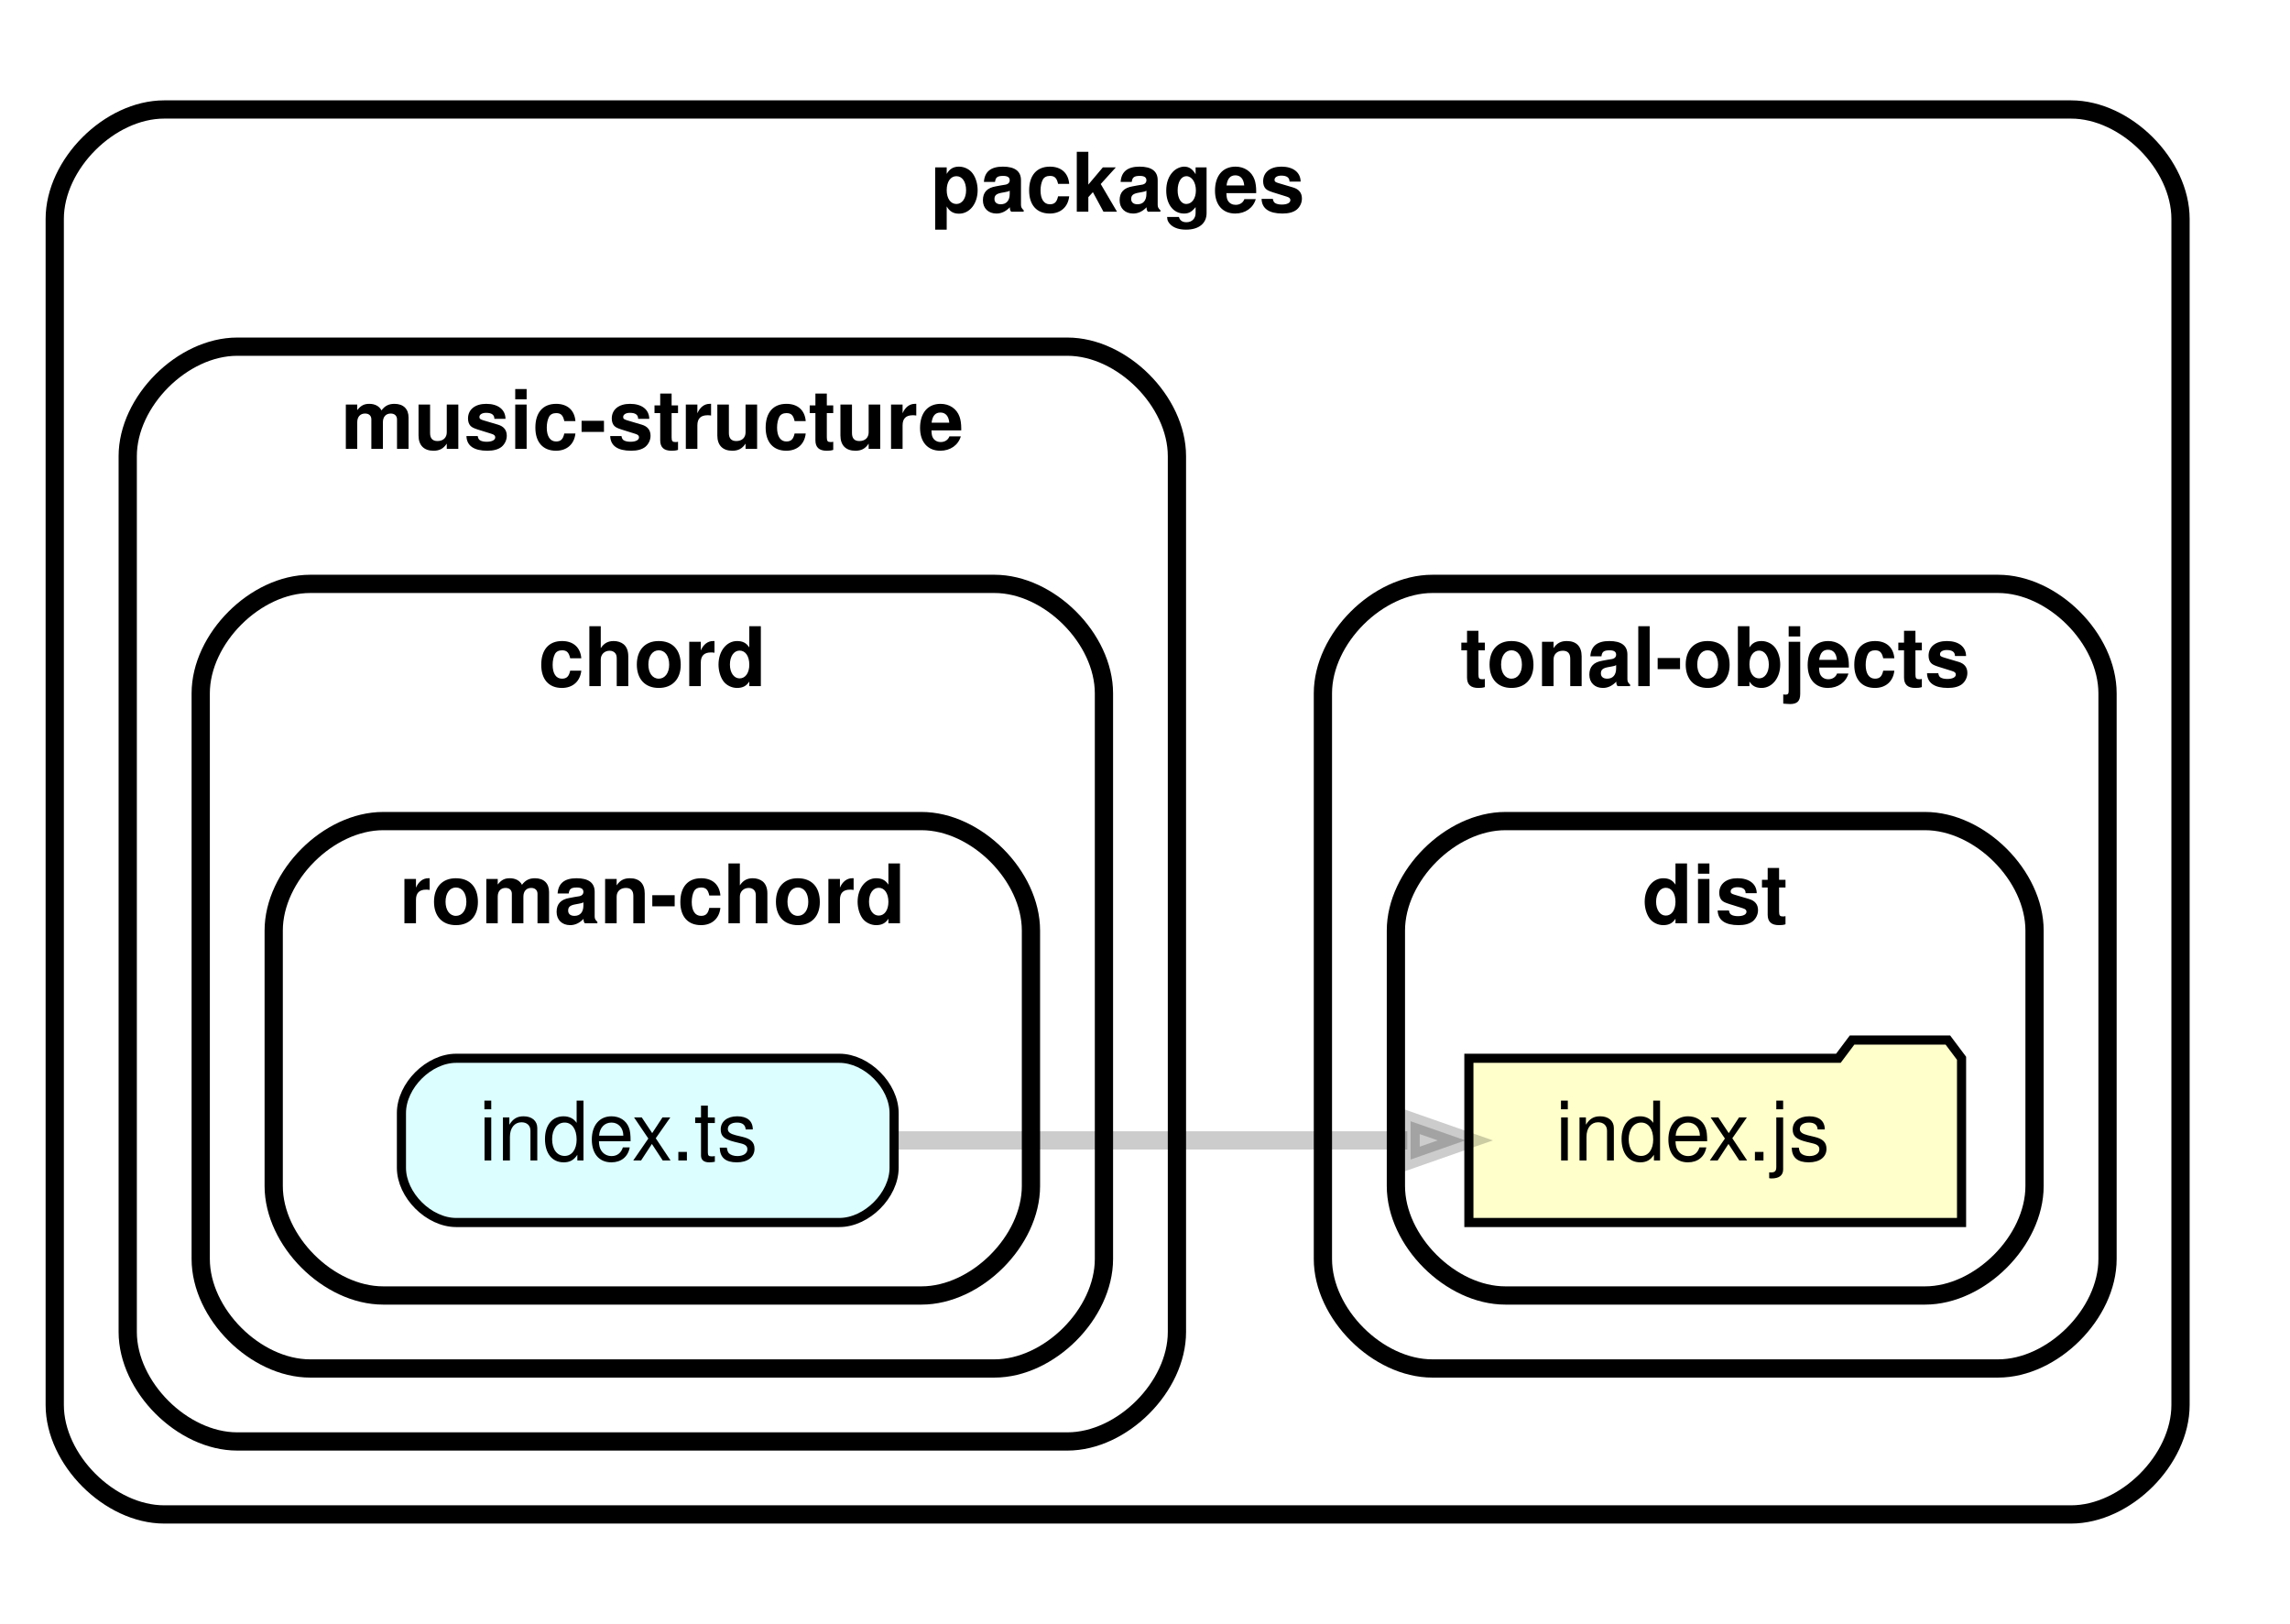
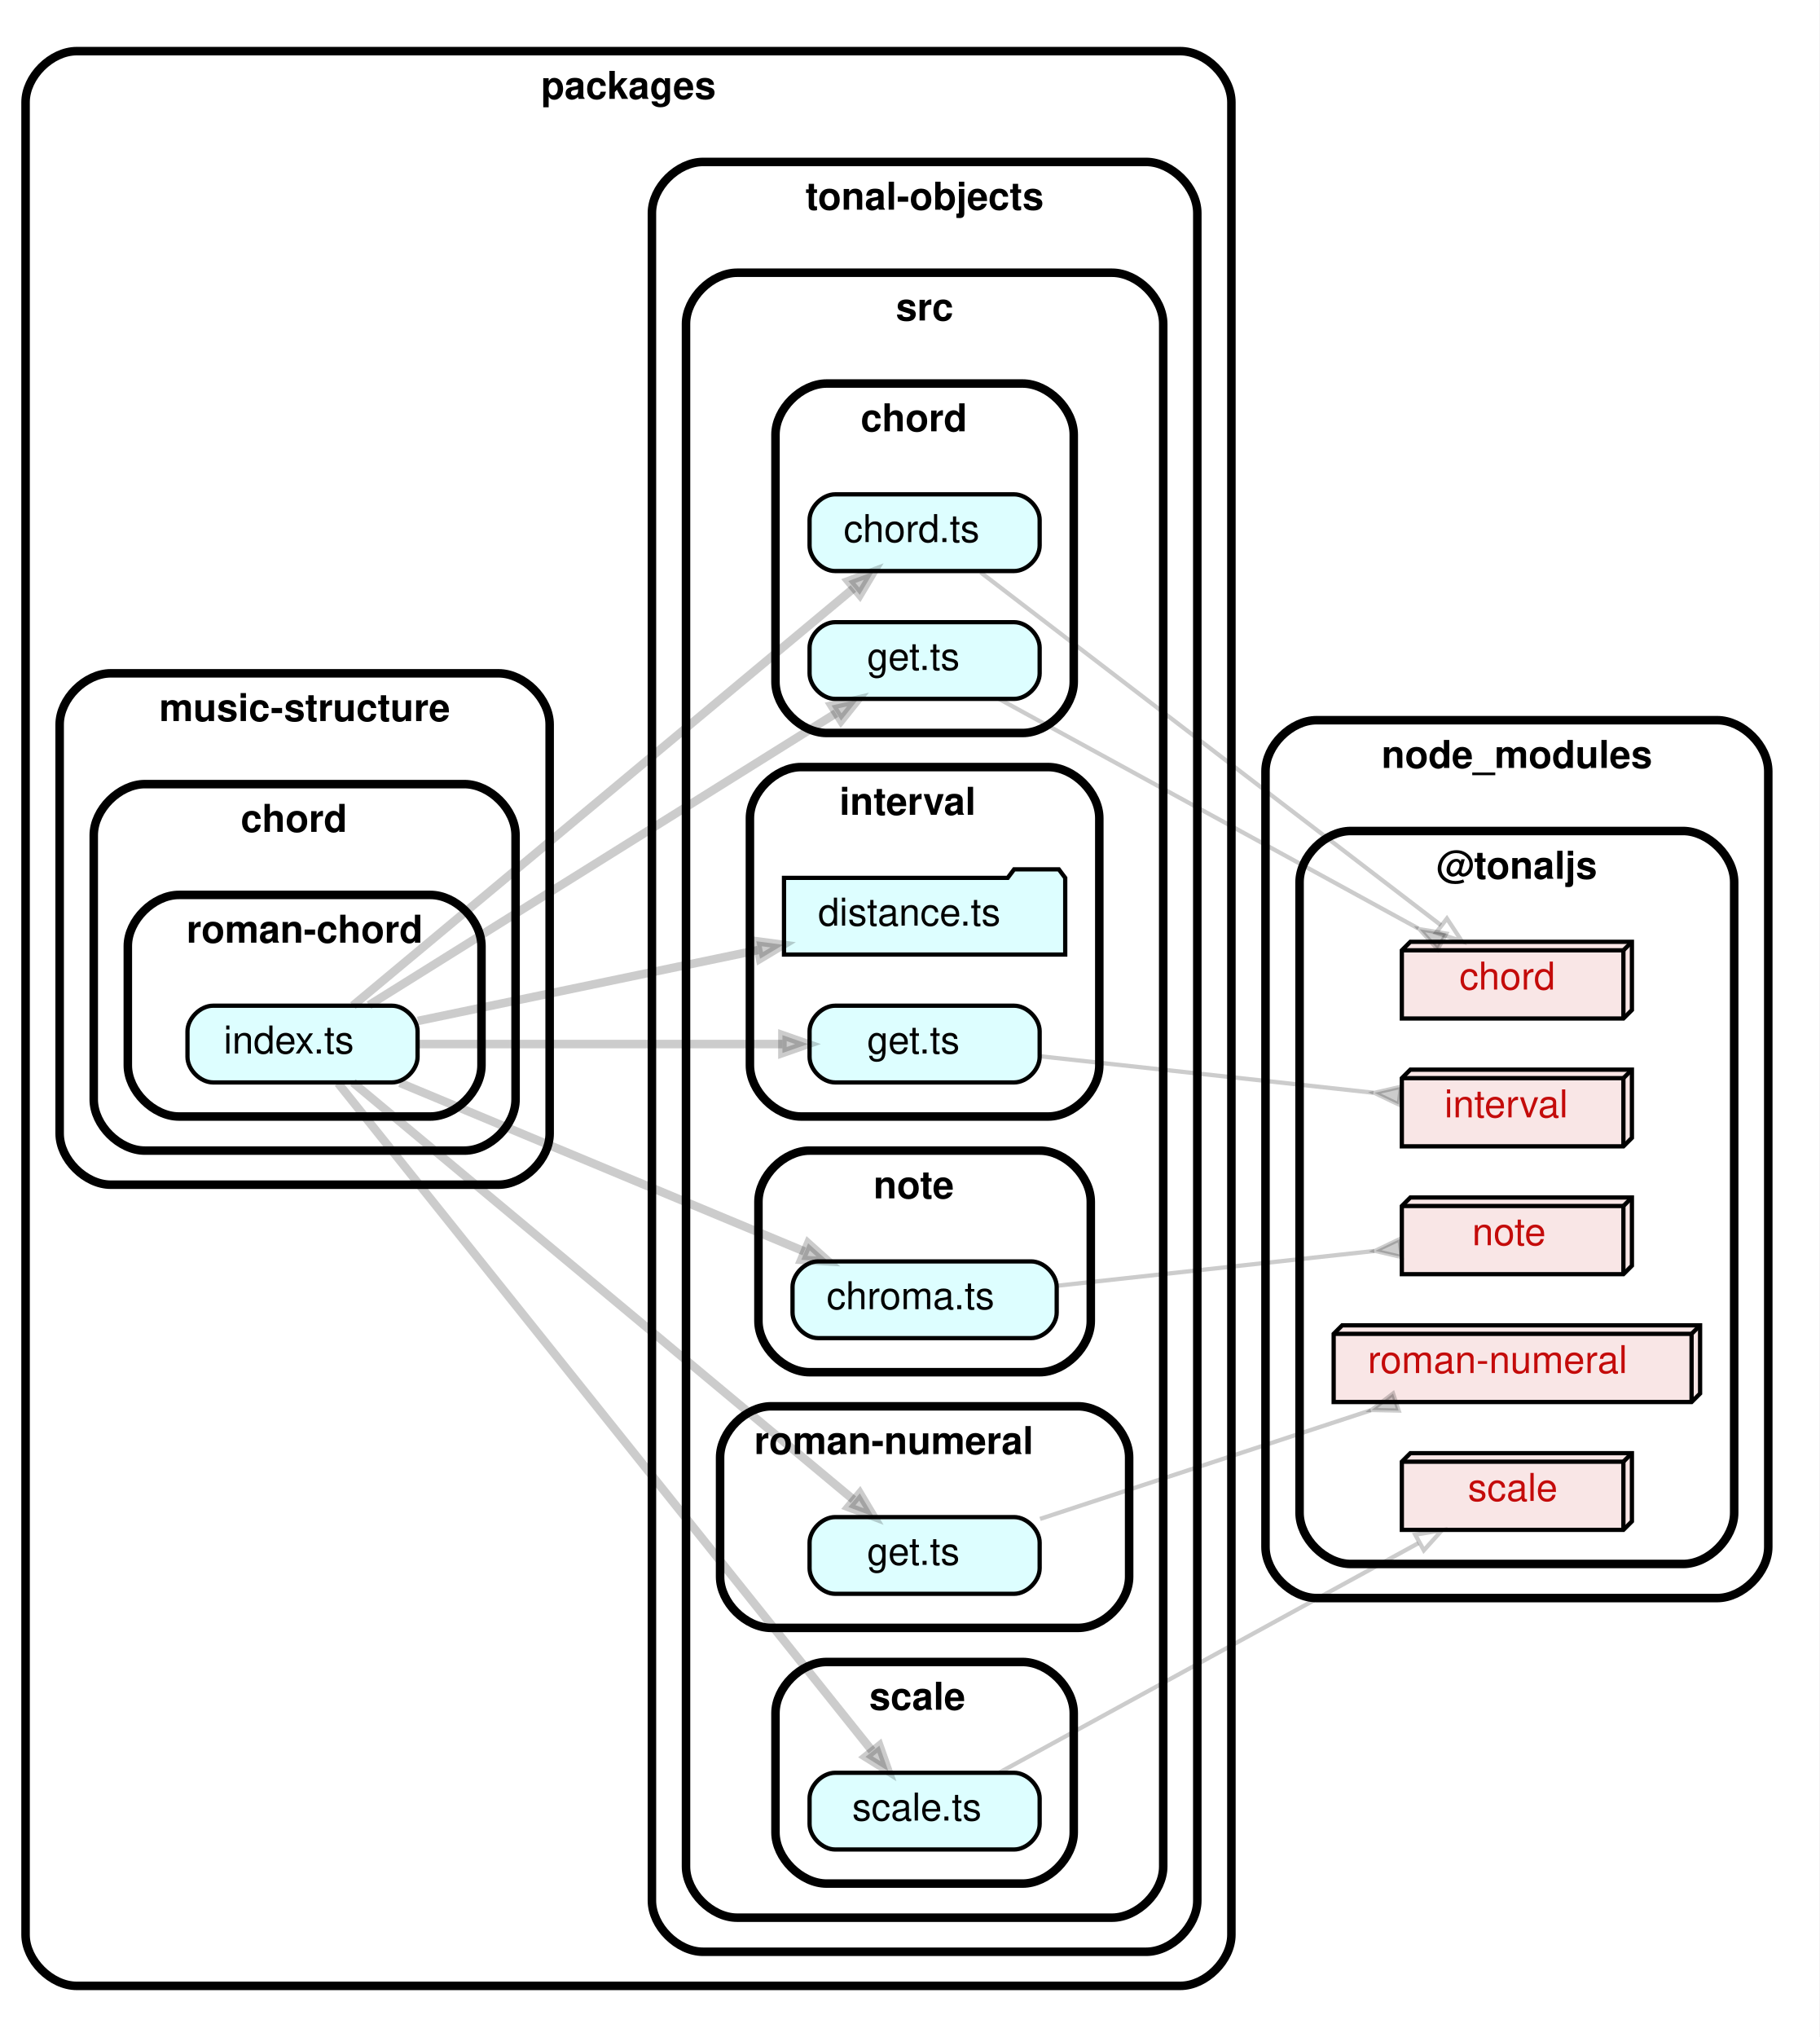
- <svg xmlns="http://www.w3.org/2000/svg" xmlns:xlink="http://www.w3.org/1999/xlink" width="251pt" height="178pt" viewBox="0.00 0.00 251.00 178.00">
-   <g id="graph0" class="graph" transform="scale(1 1) rotate(0) translate(4 174)">
-     <polygon fill="white" stroke="transparent" points="-4,4 -4,-174 247,-174 247,4 -4,4" />
+ <svg xmlns="http://www.w3.org/2000/svg" xmlns:xlink="http://www.w3.org/1999/xlink" width="427pt" height="478pt" viewBox="0.00 0.00 427.00 478.00">
+   <g id="graph0" class="graph" transform="scale(1 1) rotate(0) translate(4 474)">
+     <polygon fill="white" stroke="transparent" points="-4,4 -4,-474 423,-474 423,4 -4,4" />
    <g id="clust1" class="cluster">
-       <path fill="#ffffff" stroke="black" stroke-width="2" d="M14,-8C14,-8 223,-8 223,-8 229,-8 235,-14 235,-20 235,-20 235,-150 235,-150 235,-156 229,-162 223,-162 223,-162 14,-162 14,-162 8,-162 2,-156 2,-150 2,-150 2,-20 2,-20 2,-14 8,-8 14,-8" />
-       <text text-anchor="middle" x="118.5" y="-150.8" font-family="Helvetica,sans-Serif" font-weight="bold" font-size="9.00">packages</text>
+       <path fill="#ffffff" stroke="black" stroke-width="2" d="M305,-99C305,-99 399,-99 399,-99 405,-99 411,-105 411,-111 411,-111 411,-293 411,-293 411,-299 405,-305 399,-305 399,-305 305,-305 305,-305 299,-305 293,-299 293,-293 293,-293 293,-111 293,-111 293,-105 299,-99 305,-99" />
+       <text text-anchor="middle" x="352" y="-293.8" font-family="Helvetica,sans-Serif" font-weight="bold" font-size="9.00">node_modules</text>
    </g>
    <g id="clust2" class="cluster">
-       <path fill="#ffffff" stroke="black" stroke-width="2" d="M22,-16C22,-16 113,-16 113,-16 119,-16 125,-22 125,-28 125,-28 125,-124 125,-124 125,-130 119,-136 113,-136 113,-136 22,-136 22,-136 16,-136 10,-130 10,-124 10,-124 10,-28 10,-28 10,-22 16,-16 22,-16" />
-       <text text-anchor="middle" x="67.5" y="-124.8" font-family="Helvetica,sans-Serif" font-weight="bold" font-size="9.00">music-structure</text>
+       <path fill="#ffffff" stroke="black" stroke-width="2" d="M313,-107C313,-107 391,-107 391,-107 397,-107 403,-113 403,-119 403,-119 403,-267 403,-267 403,-273 397,-279 391,-279 391,-279 313,-279 313,-279 307,-279 301,-273 301,-267 301,-267 301,-119 301,-119 301,-113 307,-107 313,-107" />
+       <text text-anchor="middle" x="352" y="-267.8" font-family="Helvetica,sans-Serif" font-weight="bold" font-size="9.00">@tonaljs</text>
    </g>
    <g id="clust3" class="cluster">
-       <path fill="#ffffff" stroke="black" stroke-width="2" d="M30,-24C30,-24 105,-24 105,-24 111,-24 117,-30 117,-36 117,-36 117,-98 117,-98 117,-104 111,-110 105,-110 105,-110 30,-110 30,-110 24,-110 18,-104 18,-98 18,-98 18,-36 18,-36 18,-30 24,-24 30,-24" />
-       <text text-anchor="middle" x="67.5" y="-98.8" font-family="Helvetica,sans-Serif" font-weight="bold" font-size="9.00">chord</text>
+       <path fill="#ffffff" stroke="black" stroke-width="2" d="M14,-8C14,-8 273,-8 273,-8 279,-8 285,-14 285,-20 285,-20 285,-450 285,-450 285,-456 279,-462 273,-462 273,-462 14,-462 14,-462 8,-462 2,-456 2,-450 2,-450 2,-20 2,-20 2,-14 8,-8 14,-8" />
+       <text text-anchor="middle" x="143.5" y="-450.8" font-family="Helvetica,sans-Serif" font-weight="bold" font-size="9.00">packages</text>
    </g>
    <g id="clust4" class="cluster">
-       <path fill="#ffffff" stroke="black" stroke-width="2" d="M38,-32C38,-32 97,-32 97,-32 103,-32 109,-38 109,-44 109,-44 109,-72 109,-72 109,-78 103,-84 97,-84 97,-84 38,-84 38,-84 32,-84 26,-78 26,-72 26,-72 26,-44 26,-44 26,-38 32,-32 38,-32" />
-       <text text-anchor="middle" x="67.5" y="-72.8" font-family="Helvetica,sans-Serif" font-weight="bold" font-size="9.00">roman-chord</text>
+       <path fill="#ffffff" stroke="black" stroke-width="2" d="M22,-196C22,-196 113,-196 113,-196 119,-196 125,-202 125,-208 125,-208 125,-304 125,-304 125,-310 119,-316 113,-316 113,-316 22,-316 22,-316 16,-316 10,-310 10,-304 10,-304 10,-208 10,-208 10,-202 16,-196 22,-196" />
+       <text text-anchor="middle" x="67.5" y="-304.8" font-family="Helvetica,sans-Serif" font-weight="bold" font-size="9.00">music-structure</text>
    </g>
    <g id="clust5" class="cluster">
-       <path fill="#ffffff" stroke="black" stroke-width="2" d="M153,-24C153,-24 215,-24 215,-24 221,-24 227,-30 227,-36 227,-36 227,-98 227,-98 227,-104 221,-110 215,-110 215,-110 153,-110 153,-110 147,-110 141,-104 141,-98 141,-98 141,-36 141,-36 141,-30 147,-24 153,-24" />
-       <text text-anchor="middle" x="184" y="-98.8" font-family="Helvetica,sans-Serif" font-weight="bold" font-size="9.00">tonal-objects</text>
+       <path fill="#ffffff" stroke="black" stroke-width="2" d="M30,-204C30,-204 105,-204 105,-204 111,-204 117,-210 117,-216 117,-216 117,-278 117,-278 117,-284 111,-290 105,-290 105,-290 30,-290 30,-290 24,-290 18,-284 18,-278 18,-278 18,-216 18,-216 18,-210 24,-204 30,-204" />
+       <text text-anchor="start" x="52.5" y="-278.8" font-family="Helvetica,sans-Serif" font-weight="bold" font-size="9.00">chord</text>
    </g>
    <g id="clust6" class="cluster">
-       <path fill="#ffffff" stroke="black" stroke-width="2" d="M161,-32C161,-32 207,-32 207,-32 213,-32 219,-38 219,-44 219,-44 219,-72 219,-72 219,-78 213,-84 207,-84 207,-84 161,-84 161,-84 155,-84 149,-78 149,-72 149,-72 149,-44 149,-44 149,-38 155,-32 161,-32" />
-       <text text-anchor="middle" x="184" y="-72.8" font-family="Helvetica,sans-Serif" font-weight="bold" font-size="9.00">dist</text>
+       <path fill="#ffffff" stroke="black" stroke-width="2" d="M38,-212C38,-212 97,-212 97,-212 103,-212 109,-218 109,-224 109,-224 109,-252 109,-252 109,-258 103,-264 97,-264 97,-264 38,-264 38,-264 32,-264 26,-258 26,-252 26,-252 26,-224 26,-224 26,-218 32,-212 38,-212" />
+       <text text-anchor="middle" x="67.5" y="-252.8" font-family="Helvetica,sans-Serif" font-weight="bold" font-size="9.00">roman-chord</text>
+     </g>
+     <g id="clust7" class="cluster">
+       <path fill="#ffffff" stroke="black" stroke-width="2" d="M161,-16C161,-16 265,-16 265,-16 271,-16 277,-22 277,-28 277,-28 277,-424 277,-424 277,-430 271,-436 265,-436 265,-436 161,-436 161,-436 155,-436 149,-430 149,-424 149,-424 149,-28 149,-28 149,-22 155,-16 161,-16" />
+       <text text-anchor="middle" x="213" y="-424.8" font-family="Helvetica,sans-Serif" font-weight="bold" font-size="9.00">tonal-objects</text>
+     </g>
+     <g id="clust8" class="cluster">
+       <path fill="#ffffff" stroke="black" stroke-width="2" d="M169,-24C169,-24 257,-24 257,-24 263,-24 269,-30 269,-36 269,-36 269,-398 269,-398 269,-404 263,-410 257,-410 257,-410 169,-410 169,-410 163,-410 157,-404 157,-398 157,-398 157,-36 157,-36 157,-30 163,-24 169,-24" />
+       <text text-anchor="middle" x="213" y="-398.8" font-family="Helvetica,sans-Serif" font-weight="bold" font-size="9.00">src</text>
+     </g>
+     <g id="clust9" class="cluster">
+       <path fill="#ffffff" stroke="black" stroke-width="2" d="M190,-302C190,-302 236,-302 236,-302 242,-302 248,-308 248,-314 248,-314 248,-372 248,-372 248,-378 242,-384 236,-384 236,-384 190,-384 190,-384 184,-384 178,-378 178,-372 178,-372 178,-314 178,-314 178,-308 184,-302 190,-302" />
+       <text text-anchor="start" x="198" y="-372.8" font-family="Helvetica,sans-Serif" font-weight="bold" font-size="9.00">chord</text>
+     </g>
+     <g id="clust10" class="cluster">
+       <path fill="#ffffff" stroke="black" stroke-width="2" d="M184,-212C184,-212 242,-212 242,-212 248,-212 254,-218 254,-224 254,-224 254,-282 254,-282 254,-288 248,-294 242,-294 242,-294 184,-294 184,-294 178,-294 172,-288 172,-282 172,-282 172,-224 172,-224 172,-218 178,-212 184,-212" />
+       <text text-anchor="start" x="193" y="-282.8" font-family="Helvetica,sans-Serif" font-weight="bold" font-size="9.00">interval</text>
+     </g>
+     <g id="clust11" class="cluster">
+       <path fill="#ffffff" stroke="black" stroke-width="2" d="M186,-152C186,-152 240,-152 240,-152 246,-152 252,-158 252,-164 252,-164 252,-192 252,-192 252,-198 246,-204 240,-204 240,-204 186,-204 186,-204 180,-204 174,-198 174,-192 174,-192 174,-164 174,-164 174,-158 180,-152 186,-152" />
+       <text text-anchor="start" x="201" y="-192.8" font-family="Helvetica,sans-Serif" font-weight="bold" font-size="9.00">note</text>
+     </g>
+     <g id="clust12" class="cluster">
+       <path fill="#ffffff" stroke="black" stroke-width="2" d="M177,-92C177,-92 249,-92 249,-92 255,-92 261,-98 261,-104 261,-104 261,-132 261,-132 261,-138 255,-144 249,-144 249,-144 177,-144 177,-144 171,-144 165,-138 165,-132 165,-132 165,-104 165,-104 165,-98 171,-92 177,-92" />
+       <text text-anchor="start" x="173" y="-132.8" font-family="Helvetica,sans-Serif" font-weight="bold" font-size="9.00">roman-numeral</text>
+     </g>
+     <g id="clust13" class="cluster">
+       <path fill="#ffffff" stroke="black" stroke-width="2" d="M190,-32C190,-32 236,-32 236,-32 242,-32 248,-38 248,-44 248,-44 248,-72 248,-72 248,-78 242,-84 236,-84 236,-84 190,-84 190,-84 184,-84 178,-78 178,-72 178,-72 178,-44 178,-44 178,-38 184,-32 190,-32" />
+       <text text-anchor="start" x="200" y="-72.8" font-family="Helvetica,sans-Serif" font-weight="bold" font-size="9.00">scale</text>
    </g>
    <g id="node1" class="node">
      <g id="a_node1">
-         <a xlink:href="packages/music-structure/chord/roman-chord/index.ts" xlink:title="index.ts">
-           <path fill="#ddfeff" stroke="black" d="M88,-58C88,-58 46,-58 46,-58 43,-58 40,-55 40,-52 40,-52 40,-46 40,-46 40,-43 43,-40 46,-40 46,-40 88,-40 88,-40 91,-40 94,-43 94,-46 94,-46 94,-52 94,-52 94,-55 91,-58 88,-58" />
-           <text text-anchor="start" x="48.5" y="-46.8" font-family="Helvetica,sans-Serif" font-size="9.00">index.ts</text>
+         <a xlink:href="https://www.npmjs.com/package/@tonaljs/chord" xlink:title="chord">
+           <polygon fill="#c40b0a" fill-opacity="0.102" stroke="black" points="379,-253 327,-253 325,-251 325,-235 377,-235 379,-237 379,-253" />
+           <polyline fill="none" stroke="black" points="377,-251 325,-251 " />
+           <polyline fill="none" stroke="black" points="377,-251 377,-235 " />
+           <polyline fill="none" stroke="black" points="377,-251 379,-253 " />
+           <text text-anchor="start" x="338.5" y="-241.8" font-family="Helvetica,sans-Serif" font-size="9.00" fill="#c40b0a">chord</text>
        </a>
      </g>
    </g>
    <g id="node2" class="node">
      <g id="a_node2">
-         <a xlink:href="packages/tonal-objects/dist/index.js" xlink:title="index.js">
-           <polygon fill="#ffffcc" stroke="black" points="211,-58 209.5,-60 199,-60 197.5,-58 157,-58 157,-40 211,-40 211,-58" />
-           <text text-anchor="start" x="166.5" y="-46.8" font-family="Helvetica,sans-Serif" font-size="9.00">index.js</text>
+         <a xlink:href="https://www.npmjs.com/package/@tonaljs/interval" xlink:title="interval">
+           <polygon fill="#c40b0a" fill-opacity="0.102" stroke="black" points="379,-223 327,-223 325,-221 325,-205 377,-205 379,-207 379,-223" />
+           <polyline fill="none" stroke="black" points="377,-221 325,-221 " />
+           <polyline fill="none" stroke="black" points="377,-221 377,-205 " />
+           <polyline fill="none" stroke="black" points="377,-221 379,-223 " />
+           <text text-anchor="start" x="335" y="-211.8" font-family="Helvetica,sans-Serif" font-size="9.00" fill="#c40b0a">interval</text>
+         </a>
+       </g>
+     </g>
+     <g id="node3" class="node">
+       <g id="a_node3">
+         <a xlink:href="https://www.npmjs.com/package/@tonaljs/note" xlink:title="note">
+           <polygon fill="#c40b0a" fill-opacity="0.102" stroke="black" points="379,-193 327,-193 325,-191 325,-175 377,-175 379,-177 379,-193" />
+           <polyline fill="none" stroke="black" points="377,-191 325,-191 " />
+           <polyline fill="none" stroke="black" points="377,-191 377,-175 " />
+           <polyline fill="none" stroke="black" points="377,-191 379,-193 " />
+           <text text-anchor="start" x="341.5" y="-181.8" font-family="Helvetica,sans-Serif" font-size="9.00" fill="#c40b0a">note</text>
+         </a>
+       </g>
+     </g>
+     <g id="node4" class="node">
+       <g id="a_node4">
+         <a xlink:href="https://www.npmjs.com/package/@tonaljs/roman-numeral" xlink:title="roman-numeral">
+           <polygon fill="#c40b0a" fill-opacity="0.102" stroke="black" points="395,-163 311,-163 309,-161 309,-145 393,-145 395,-147 395,-163" />
+           <polyline fill="none" stroke="black" points="393,-161 309,-161 " />
+           <polyline fill="none" stroke="black" points="393,-161 393,-145 " />
+           <polyline fill="none" stroke="black" points="393,-161 395,-163 " />
+           <text text-anchor="start" x="317" y="-151.8" font-family="Helvetica,sans-Serif" font-size="9.00" fill="#c40b0a">roman-numeral</text>
+         </a>
+       </g>
+     </g>
+     <g id="node5" class="node">
+       <g id="a_node5">
+         <a xlink:href="https://www.npmjs.com/package/@tonaljs/scale" xlink:title="scale">
+           <polygon fill="#c40b0a" fill-opacity="0.102" stroke="black" points="379,-133 327,-133 325,-131 325,-115 377,-115 379,-117 379,-133" />
+           <polyline fill="none" stroke="black" points="377,-131 325,-131 " />
+           <polyline fill="none" stroke="black" points="377,-131 377,-115 " />
+           <polyline fill="none" stroke="black" points="377,-131 379,-133 " />
+           <text text-anchor="start" x="340.5" y="-121.8" font-family="Helvetica,sans-Serif" font-size="9.00" fill="#c40b0a">scale</text>
+         </a>
+       </g>
+     </g>
+     <g id="node6" class="node">
+       <g id="a_node6">
+         <a xlink:href="packages/music-structure/chord/roman-chord/index.ts" xlink:title="index.ts">
+           <path fill="#ddfeff" stroke="black" d="M88,-238C88,-238 46,-238 46,-238 43,-238 40,-235 40,-232 40,-232 40,-226 40,-226 40,-223 43,-220 46,-220 46,-220 88,-220 88,-220 91,-220 94,-223 94,-226 94,-226 94,-232 94,-232 94,-235 91,-238 88,-238" />
+           <text text-anchor="start" x="48.5" y="-226.8" font-family="Helvetica,sans-Serif" font-size="9.00">index.ts</text>
+         </a>
+       </g>
+     </g>
+     <g id="node7" class="node">
+       <g id="a_node7">
+         <a xlink:href="packages/tonal-objects/src/chord/chord.ts" xlink:title="chord.ts">
+           <path fill="#ddfeff" stroke="black" d="M234,-358C234,-358 192,-358 192,-358 189,-358 186,-355 186,-352 186,-352 186,-346 186,-346 186,-343 189,-340 192,-340 192,-340 234,-340 234,-340 237,-340 240,-343 240,-346 240,-346 240,-352 240,-352 240,-355 237,-358 234,-358" />
+           <text text-anchor="start" x="194" y="-346.8" font-family="Helvetica,sans-Serif" font-size="9.00">chord.ts</text>
        </a>
      </g>
    </g>
    <g id="edge1" class="edge">
-       <path fill="none" stroke="#000000" stroke-width="2" stroke-opacity="0.2" d="M94.1,-49C110.74,-49 132.45,-49 150.25,-49" />
-       <polygon fill="#000000" fill-opacity="0.2" stroke="#000000" stroke-width="2" stroke-opacity="0.2" points="150.61,-51.1 156.61,-49 150.61,-46.9 150.61,-51.1" />
+       <path fill="none" stroke="#000000" stroke-width="2" stroke-opacity="0.2" d="M78.82,-238.02C104.05,-259.04 166.84,-311.37 196.29,-335.91" />
+       <polygon fill="#000000" fill-opacity="0.2" stroke="#000000" stroke-width="2" stroke-opacity="0.2" points="195.1,-337.65 201.05,-339.88 197.79,-334.42 195.1,-337.65" />
+     </g>
+     <g id="node8" class="node">
+       <g id="a_node8">
+         <a xlink:href="packages/tonal-objects/src/chord/get.ts" xlink:title="get.ts">
+           <path fill="#ddfeff" stroke="black" d="M234,-328C234,-328 192,-328 192,-328 189,-328 186,-325 186,-322 186,-322 186,-316 186,-316 186,-313 189,-310 192,-310 192,-310 234,-310 234,-310 237,-310 240,-313 240,-316 240,-316 240,-322 240,-322 240,-325 237,-328 234,-328" />
+           <text text-anchor="start" x="199.5" y="-316.8" font-family="Helvetica,sans-Serif" font-size="9.00">get.ts</text>
+         </a>
+       </g>
+     </g>
+     <g id="edge2" class="edge">
+       <path fill="none" stroke="#000000" stroke-width="2" stroke-opacity="0.2" d="M82.6,-238.12C108.58,-254.36 162.87,-288.29 192.19,-306.62" />
+       <polygon fill="#000000" fill-opacity="0.2" stroke="#000000" stroke-width="2" stroke-opacity="0.2" points="191.16,-308.45 197.36,-309.85 193.39,-304.89 191.16,-308.45" />
+     </g>
+     <g id="node9" class="node">
+       <g id="a_node9">
+         <a xlink:href="packages/tonal-objects/src/interval/distance.ts" xlink:title="distance.ts">
+           <polygon fill="#ddfeff" stroke="black" points="246,-268 244.5,-270 234,-270 232.5,-268 180,-268 180,-250 246,-250 246,-268" />
+           <text text-anchor="start" x="188" y="-256.8" font-family="Helvetica,sans-Serif" font-size="9.00">distance.ts</text>
+         </a>
+       </g>
+     </g>
+     <g id="edge3" class="edge">
+       <path fill="none" stroke="#000000" stroke-width="2" stroke-opacity="0.2" d="M94.08,-234.43C116.36,-239.08 148.72,-245.82 173.91,-251.06" />
+       <polygon fill="#000000" fill-opacity="0.2" stroke="#000000" stroke-width="2" stroke-opacity="0.2" points="173.51,-253.13 179.82,-252.29 174.37,-249.02 173.51,-253.13" />
+     </g>
+     <g id="node10" class="node">
+       <g id="a_node10">
+         <a xlink:href="packages/tonal-objects/src/interval/get.ts" xlink:title="get.ts">
+           <path fill="#ddfeff" stroke="black" d="M234,-238C234,-238 192,-238 192,-238 189,-238 186,-235 186,-232 186,-232 186,-226 186,-226 186,-223 189,-220 192,-220 192,-220 234,-220 234,-220 237,-220 240,-223 240,-226 240,-226 240,-232 240,-232 240,-235 237,-238 234,-238" />
+           <text text-anchor="start" x="199.5" y="-226.8" font-family="Helvetica,sans-Serif" font-size="9.00">get.ts</text>
+         </a>
+       </g>
+     </g>
+     <g id="edge4" class="edge">
+       <path fill="none" stroke="#000000" stroke-width="2" stroke-opacity="0.2" d="M94.08,-229C118.09,-229 153.79,-229 179.62,-229" />
+       <polygon fill="#000000" fill-opacity="0.2" stroke="#000000" stroke-width="2" stroke-opacity="0.2" points="179.63,-231.1 185.63,-229 179.63,-226.9 179.63,-231.1" />
+     </g>
+     <g id="node11" class="node">
+       <g id="a_node11">
+         <a xlink:href="packages/tonal-objects/src/note/chroma.ts" xlink:title="chroma.ts">
+           <path fill="#ddfeff" stroke="black" d="M238,-178C238,-178 188,-178 188,-178 185,-178 182,-175 182,-172 182,-172 182,-166 182,-166 182,-163 185,-160 188,-160 188,-160 238,-160 238,-160 241,-160 244,-163 244,-166 244,-166 244,-172 244,-172 244,-175 241,-178 238,-178" />
+           <text text-anchor="start" x="190" y="-166.8" font-family="Helvetica,sans-Serif" font-size="9.00">chroma.ts</text>
+         </a>
+       </g>
+     </g>
+     <g id="edge5" class="edge">
+       <path fill="none" stroke="#000000" stroke-width="2" stroke-opacity="0.2" d="M89.87,-219.89C115.29,-209.3 157.24,-191.81 184.76,-180.35" />
+       <polygon fill="#000000" fill-opacity="0.2" stroke="#000000" stroke-width="2" stroke-opacity="0.2" points="185.66,-182.25 190.4,-178 184.05,-178.37 185.66,-182.25" />
+     </g>
+     <g id="node12" class="node">
+       <g id="a_node12">
+         <a xlink:href="packages/tonal-objects/src/roman-numeral/get.ts" xlink:title="get.ts">
+           <path fill="#ddfeff" stroke="black" d="M234,-118C234,-118 192,-118 192,-118 189,-118 186,-115 186,-112 186,-112 186,-106 186,-106 186,-103 189,-100 192,-100 192,-100 234,-100 234,-100 237,-100 240,-103 240,-106 240,-106 240,-112 240,-112 240,-115 237,-118 234,-118" />
+           <text text-anchor="start" x="199.5" y="-106.8" font-family="Helvetica,sans-Serif" font-size="9.00">get.ts</text>
+         </a>
+       </g>
+     </g>
+     <g id="edge6" class="edge">
+       <path fill="none" stroke="#000000" stroke-width="2" stroke-opacity="0.2" d="M78.82,-219.98C104.05,-198.96 166.84,-146.63 196.29,-122.09" />
+       <polygon fill="#000000" fill-opacity="0.2" stroke="#000000" stroke-width="2" stroke-opacity="0.2" points="197.79,-123.58 201.05,-118.12 195.1,-120.35 197.79,-123.58" />
+     </g>
+     <g id="node13" class="node">
+       <g id="a_node13">
+         <a xlink:href="packages/tonal-objects/src/scale/scale.ts" xlink:title="scale.ts">
+           <path fill="#ddfeff" stroke="black" d="M234,-58C234,-58 192,-58 192,-58 189,-58 186,-55 186,-52 186,-52 186,-46 186,-46 186,-43 189,-40 192,-40 192,-40 234,-40 234,-40 237,-40 240,-43 240,-46 240,-46 240,-52 240,-52 240,-55 237,-58 234,-58" />
+           <text text-anchor="start" x="196" y="-46.8" font-family="Helvetica,sans-Serif" font-size="9.00">scale.ts</text>
+         </a>
+       </g>
+     </g>
+     <g id="edge7" class="edge">
+       <path fill="none" stroke="#000000" stroke-width="2" stroke-opacity="0.2" d="M75.34,-219.83C98.83,-190.46 172.28,-98.65 200.65,-63.18" />
+       <polygon fill="#000000" fill-opacity="0.2" stroke="#000000" stroke-width="2" stroke-opacity="0.2" points="202.39,-64.37 204.5,-58.37 199.12,-61.74 202.39,-64.37" />
+     </g>
+     <g id="edge8" class="edge">
+       <path fill="none" stroke="#000000" stroke-opacity="0.2" d="M226.16,-339.68C250.69,-320.88 306.18,-278.35 334.17,-256.9" />
+       <polygon fill="none" stroke="#000000" stroke-opacity="0.2" points="335.58,-258.46 339.07,-253.15 333.03,-255.13 335.58,-258.46" />
+     </g>
+     <g id="edge9" class="edge">
+       <path fill="none" stroke="#000000" stroke-opacity="0.2" d="M230.53,-309.95C255.11,-296.5 301.36,-271.18 328.85,-256.13" />
+       <polygon fill="#000000" fill-opacity="0.2" stroke="#000000" stroke-opacity="0.2" points="335.42,-254.92 329.15,-255.96 333.41,-251.24 335.42,-254.92" />
+     </g>
+     <g id="edge10" class="edge">
+       <path fill="none" stroke="#000000" stroke-opacity="0.2" d="M240.09,-226.14C262.33,-223.71 294.39,-220.2 318.33,-217.58" />
+       <polygon fill="#000000" fill-opacity="0.2" stroke="#000000" stroke-opacity="0.2" points="324.77,-218.98 318.58,-217.55 324.31,-214.81 324.77,-218.98" />
+     </g>
+     <g id="edge11" class="edge">
+       <path fill="none" stroke="#000000" stroke-opacity="0.2" d="M244.07,-172.29C266.1,-174.7 295.97,-177.97 318.54,-180.45" />
+       <polygon fill="#000000" fill-opacity="0.2" stroke="#000000" stroke-opacity="0.2" points="324.47,-183.21 318.74,-180.47 324.93,-179.03 324.47,-183.21" />
+     </g>
+     <g id="edge12" class="edge">
+       <path fill="none" stroke="#000000" stroke-opacity="0.2" d="M240.09,-117.57C262.13,-124.81 293.84,-135.22 317.71,-143.06" />
+       <polygon fill="#000000" fill-opacity="0.2" stroke="#000000" stroke-opacity="0.2" points="322.94,-146.99 317.9,-143.13 324.25,-143 322.94,-146.99" />
+     </g>
+     <g id="edge13" class="edge">
+       <path fill="none" stroke="#000000" stroke-opacity="0.2" d="M230.53,-58.05C255.11,-71.5 301.36,-96.82 328.85,-111.87" />
+       <polygon fill="none" stroke="#000000" stroke-opacity="0.2" points="328.14,-113.88 334.42,-114.92 330.16,-110.2 328.14,-113.88" />
    </g>
  </g>
</svg>
